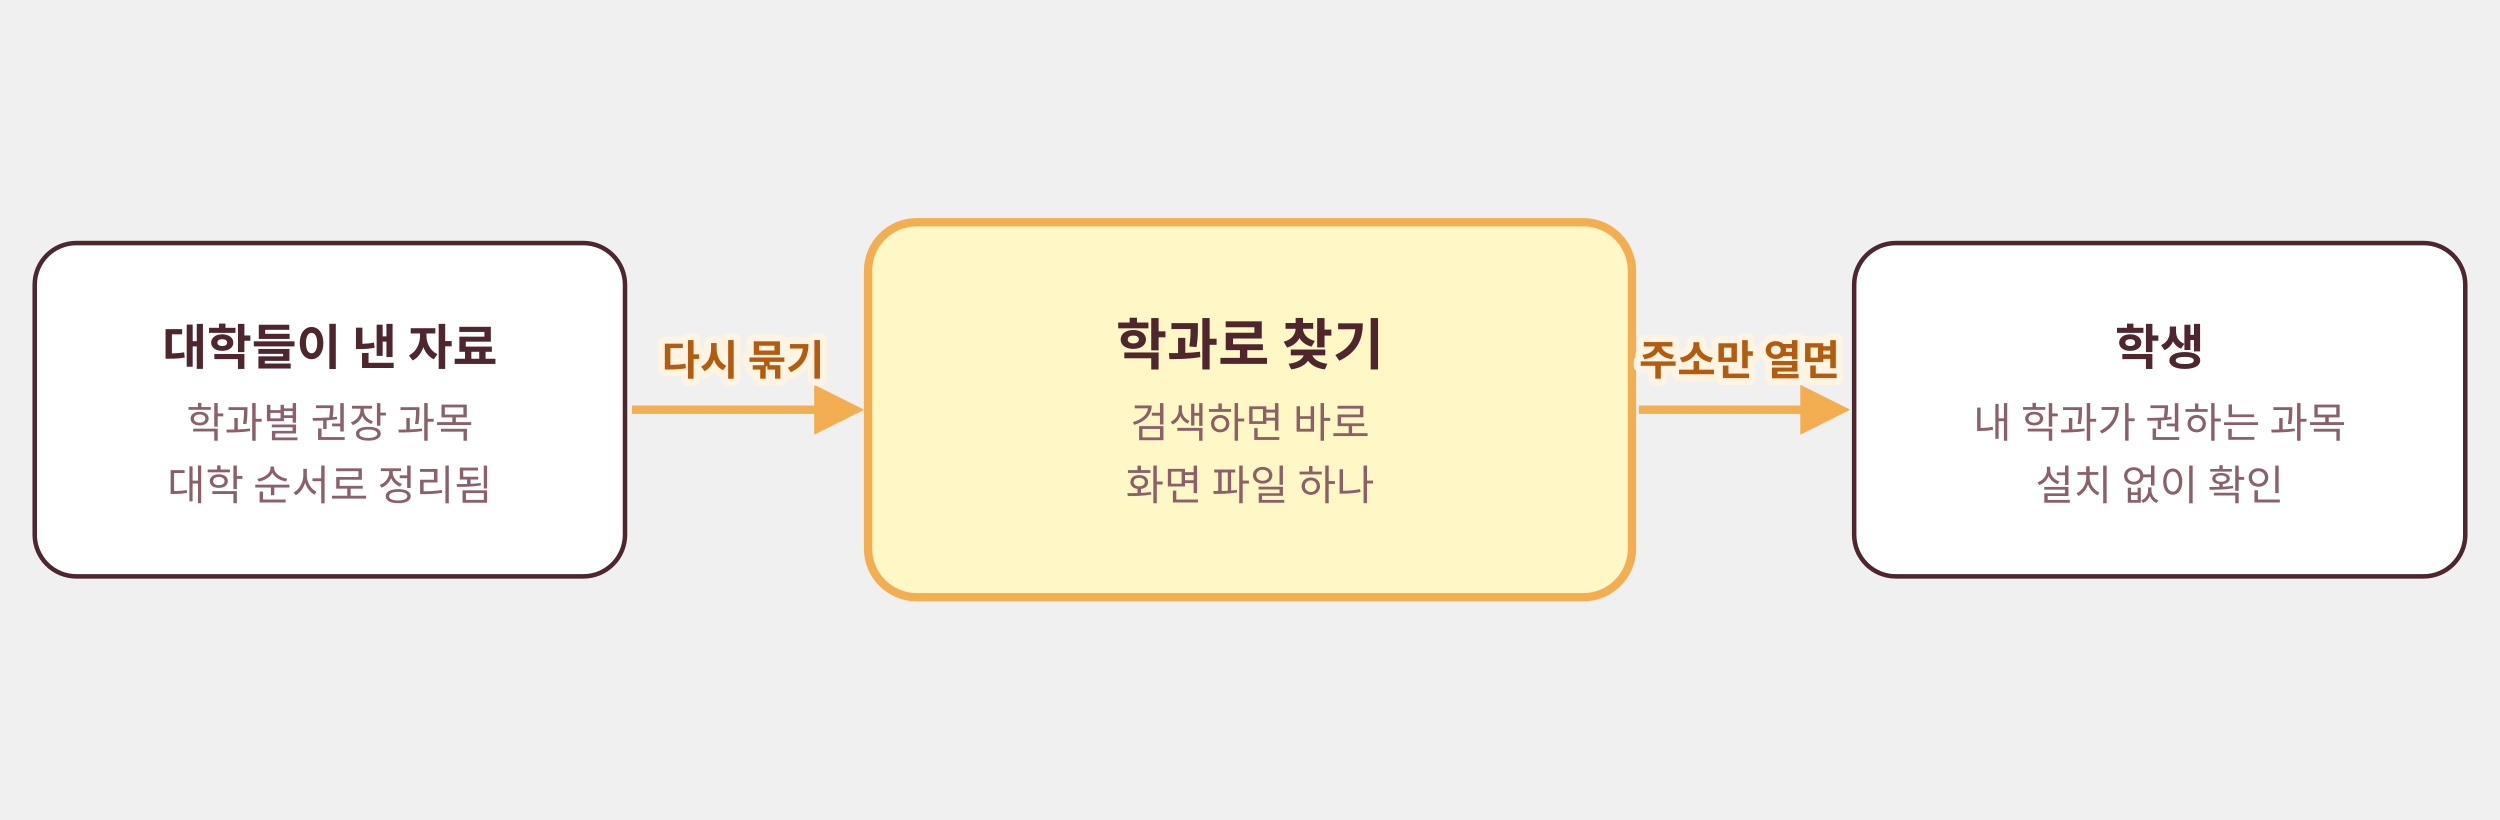
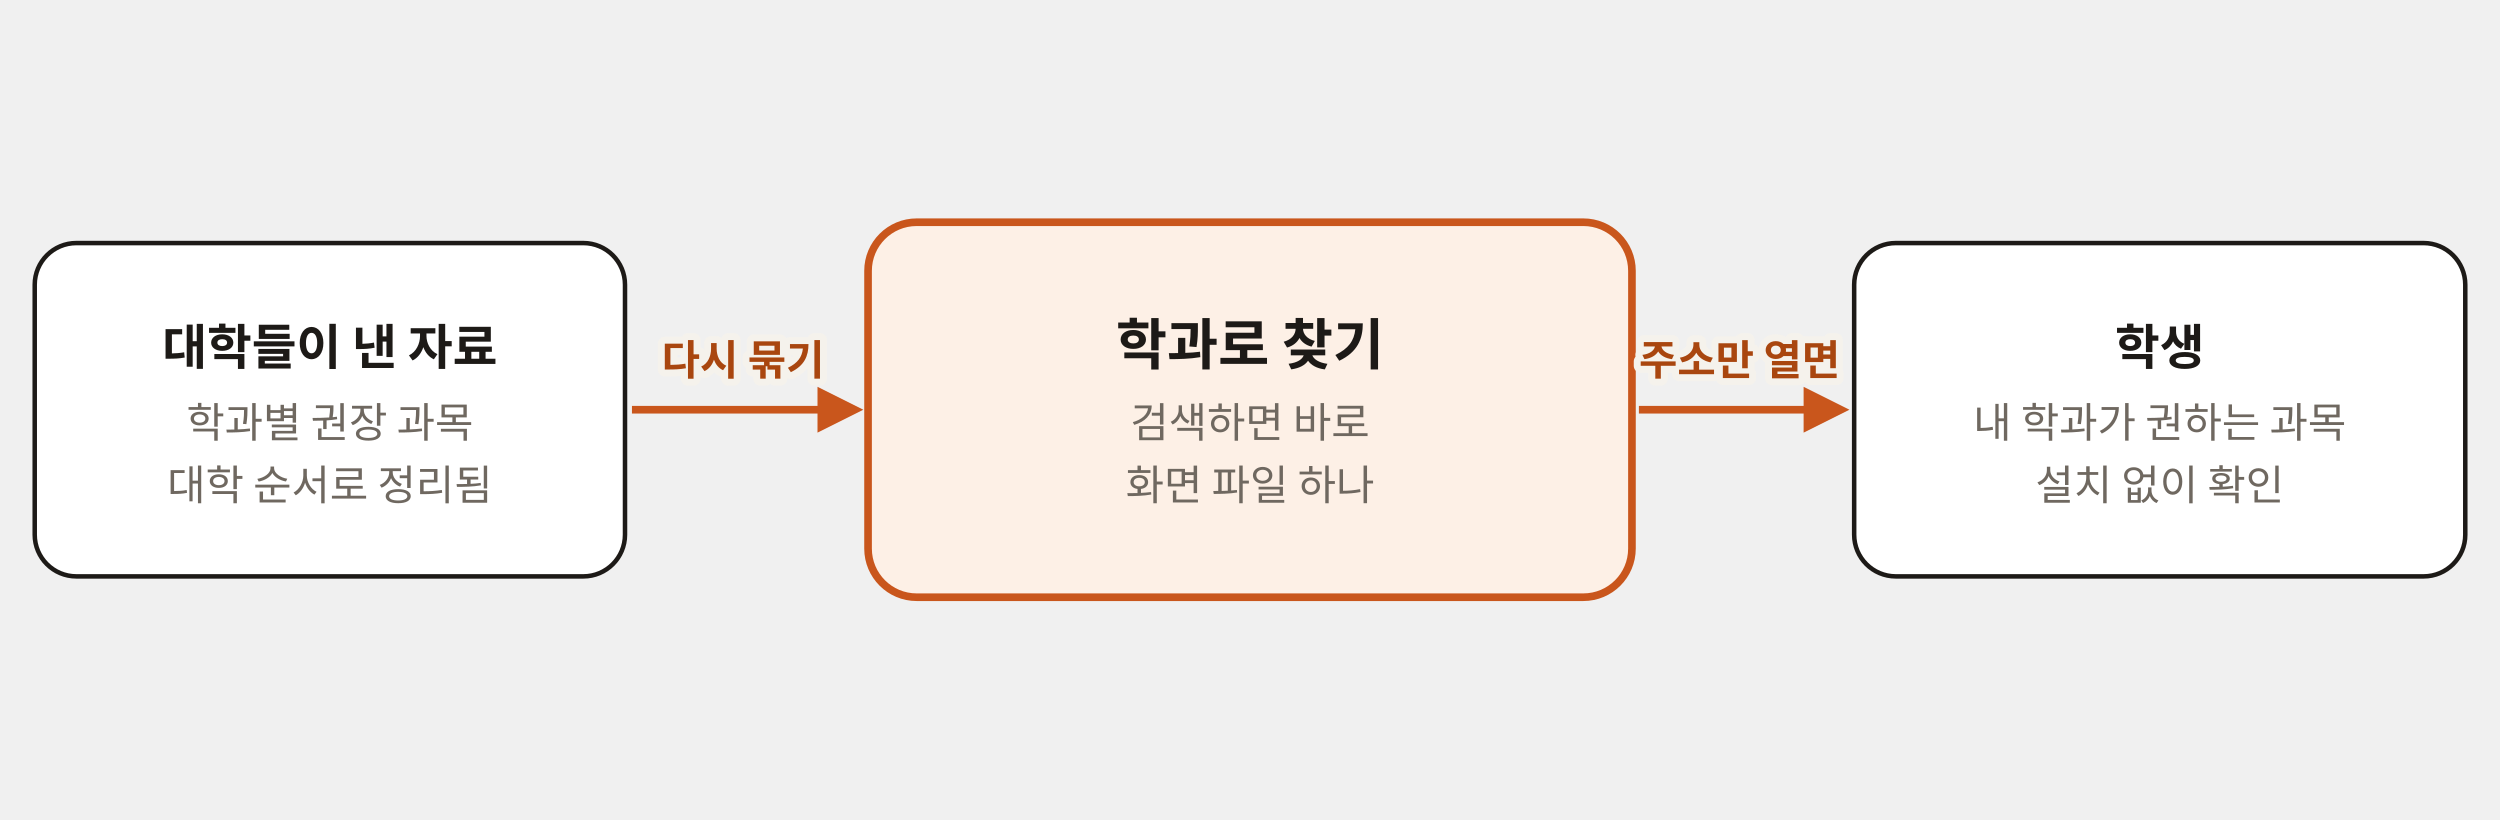
<svg xmlns="http://www.w3.org/2000/svg" viewBox="0 0 720 236" role="img" aria-label="대학들이 낸 학과별 권장 과목 자료를 학과 기준으로 다시 묶어, 학생이 설치 없이 주소만 열고 자기 학과가 권하는 과목을 찾는다.">
  <style>
-     text { font-family: "Pretendard", "Apple SD Gothic Neo", "Malgun Gothic", sans-serif; }
-     .box  { fill: #ffffff; stroke: #4f252e; stroke-width: 1.3; }
-     .key  { fill: #fff7c5; stroke: #f4ae52; stroke-width: 2.4; }
-     .ghost { fill: none; stroke: #8b6068; stroke-width: 1.3; stroke-dasharray: 4 4; }
-     .chip { fill: #c1ebe9; }
-     .zone { fill: #fffaf0; stroke: #8b6068; stroke-width: 1.2; stroke-dasharray: 5 4; }
-     .ring { fill: none; stroke: #8b6068; stroke-width: 1; stroke-dasharray: 2 4; }
-     .ln   { stroke: #4f252e; stroke-width: 1.4; fill: none; }
-     .arw  { stroke: #f4ae52; stroke-width: 2.4; fill: none; }
-     .no   { stroke: #8b6068; stroke-width: 1.6; fill: none; stroke-dasharray: 4 4; }
-     .x    { stroke: #b35c0f; stroke-width: 2.4; stroke-linecap: round; }
-     .dot  { fill: #f4ae52; }
-     .node { fill: #4f252e; }
-     .t  { fill: #4f252e; font-size: 14px; font-weight: 700; }
-     .tb { fill: #4f252e; font-size: 16px; font-weight: 700; }
-     .s  { fill: #8b6068; font-size: 12px; }
-     .c  { fill: #4f252e; font-size: 12.5px; font-weight: 600; }
-     .zl { fill: #8b6068; font-size: 11.5px; font-weight: 700; letter-spacing: .04em; }
-     .rl { fill: #8b6068; font-size: 10.5px; }
-     .al { fill: #b35c0f; font-size: 12px; font-weight: 600;
-           paint-order: stroke; stroke: #fdf4e4; stroke-width: 4px; stroke-linejoin: round; }
+     text { font-family: "Pretendard Variable", "Pretendard", "Apple SD Gothic Neo", "Malgun Gothic", sans-serif; }
+     .box  { fill: #ffffff; stroke: #1d1a17; stroke-width: 1.3; }
+     .key  { fill: #fdf0e6; stroke: #c9561c; stroke-width: 2.2; }
+     .ghost { fill: none; stroke: #6f6860; stroke-width: 1.3; stroke-dasharray: 4 4; }
+     .chip { fill: #ebe6de; }
+     .zone { fill: #faf8f4; stroke: #8a837a; stroke-width: 1.2; stroke-dasharray: 5 4; }
+     .ring { fill: none; stroke: #8a837a; stroke-width: 1; stroke-dasharray: 2 4; }
+     .ln   { stroke: #1d1a17; stroke-width: 1.4; fill: none; }
+     .arw  { stroke: #c9561c; stroke-width: 2.2; fill: none; }
+     .no   { stroke: #8a837a; stroke-width: 1.6; fill: none; stroke-dasharray: 4 4; }
+     .x    { stroke: #a9460f; stroke-width: 2.4; stroke-linecap: round; }
+     .dot  { fill: #c9561c; }
+     .node { fill: #1d1a17; }
+     .t  { fill: #1d1a17; font-size: 14px; font-weight: 700; }
+     .tb { fill: #1d1a17; font-size: 16px; font-weight: 800; }
+     .s  { fill: #6f6860; font-size: 12px; }
+     .c  { fill: #1d1a17; font-size: 12.5px; font-weight: 600; }
+     .zl { fill: #6f6860; font-size: 11.5px; font-weight: 700; letter-spacing: .04em; }
+     .rl { fill: #6f6860; font-size: 10.5px; }
+     .al { fill: #a9460f; font-size: 12px; font-weight: 700;
+           paint-order: stroke; stroke: #f5f2ec; stroke-width: 4px; stroke-linejoin: round; }
    @media (prefers-color-scheme: dark) {
-       .box  { fill: #32191f; stroke: #f8ece1; }
-       .key  { fill: #4a3a1e; }
-       .ghost, .zone, .ring, .no { stroke: #c6a29e; }
-       .chip { fill: #1d5a5c; }
-       .zone { fill: #2f171c; }
-       .ln   { stroke: #f8ece1; }
-       .x    { stroke: #f4ae52; }
-       .node { fill: #f8ece1; }
-       .t, .tb, .c { fill: #f8ece1; }
-       .s, .zl, .rl { fill: #c6a29e; }
-       .al { fill: #f4ae52; stroke: #2c151a; }
+       .box  { fill: #262220; stroke: #f1ece6; }
+       .key  { fill: #3a2618; stroke: #f08a4b; }
+       .ghost, .zone, .ring, .no { stroke: #a79f95; }
+       .chip { fill: #2d2824; }
+       .zone { fill: #1f1b18; }
+       .ln   { stroke: #f1ece6; }
+       .arw  { stroke: #f08a4b; }
+       .dot  { fill: #f08a4b; }
+       .x    { stroke: #f39a62; }
+       .node { fill: #f1ece6; }
+       .t, .tb, .c { fill: #f1ece6; }
+       .s, .zl, .rl { fill: #a79f95; }
+       .al { fill: #f39a62; stroke: #221e1b; }
    }
  </style>
  <defs>
    <marker id="h" viewBox="0 0 10 10" refX="8" refY="5" markerWidth="6" markerHeight="6" orient="auto-start-reverse">
      <path d="M0 0 L10 5 L0 10 z" class="dot" />
    </marker>
  </defs>
  <rect x="10" y="70" width="170" height="96" rx="12" class="box" />
  <text x="95" y="105" text-anchor="middle" class="t">대학들이 낸 자료</text>
  <text x="95" y="126" text-anchor="middle" class="s">학과별 권장 과목</text>
  <text x="95" y="144" text-anchor="middle" class="s">대학 순서로 정리됨</text>
  <path d="M182 118 H246" class="arw" marker-end="url(#h)" />
  <text x="214" y="108" text-anchor="middle" class="al">다시 묶기</text>
  <rect x="250" y="64" width="220" height="108" rx="14" class="key" />
  <text x="360" y="105" text-anchor="middle" class="tb">학과로 찾기</text>
  <text x="360" y="126" text-anchor="middle" class="s">검색하면 바로</text>
  <text x="360" y="144" text-anchor="middle" class="s">화면 파일 하나</text>
  <path d="M472 118 H530" class="arw" marker-end="url(#h)" />
  <text x="501" y="108" text-anchor="middle" class="al">주소만 열면</text>
  <rect x="534" y="70" width="176" height="96" rx="12" class="box" />
  <text x="622" y="105" text-anchor="middle" class="t">학생</text>
  <text x="622" y="126" text-anchor="middle" class="s">내 학과가 권하는 과목</text>
  <text x="622" y="144" text-anchor="middle" class="s">설치 없이 확인</text>
</svg>
